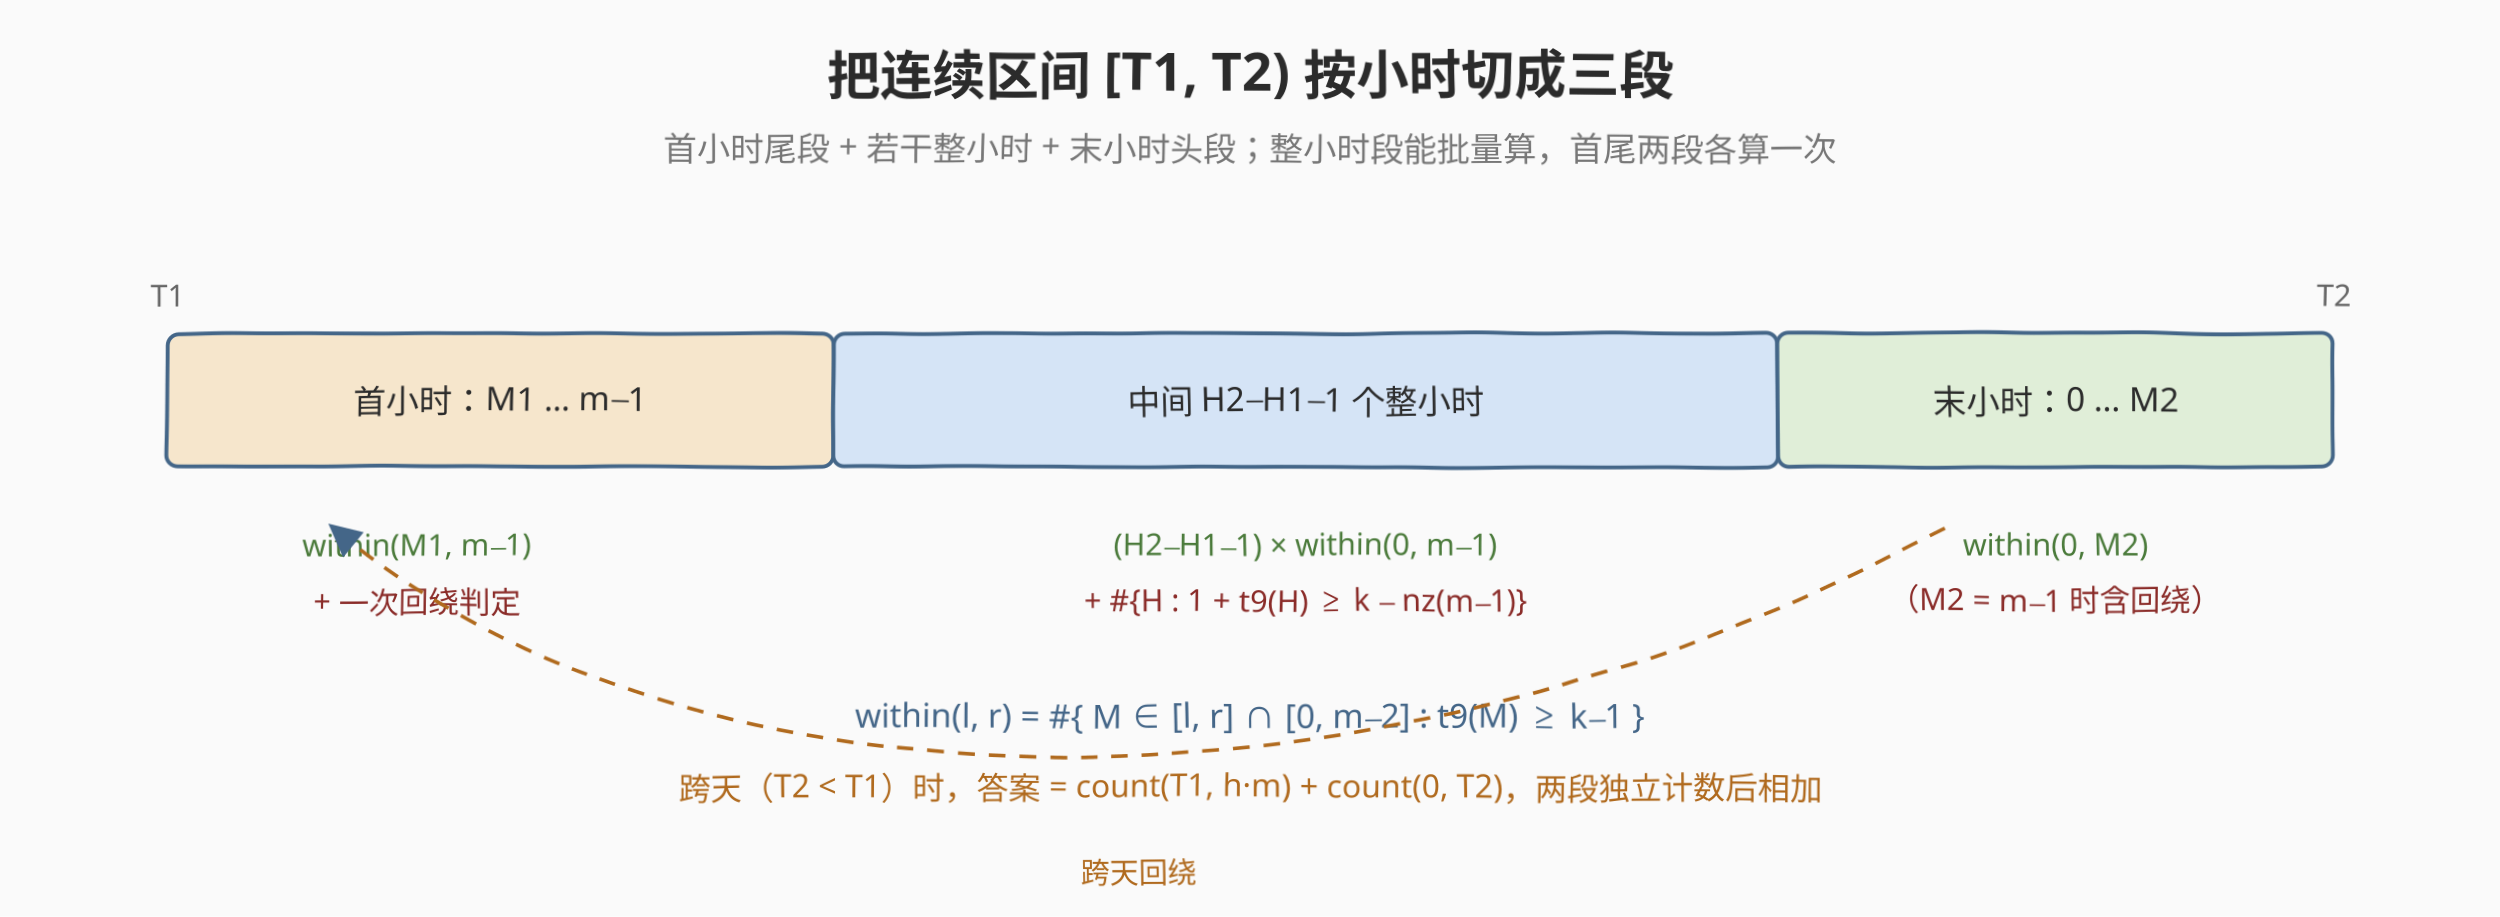
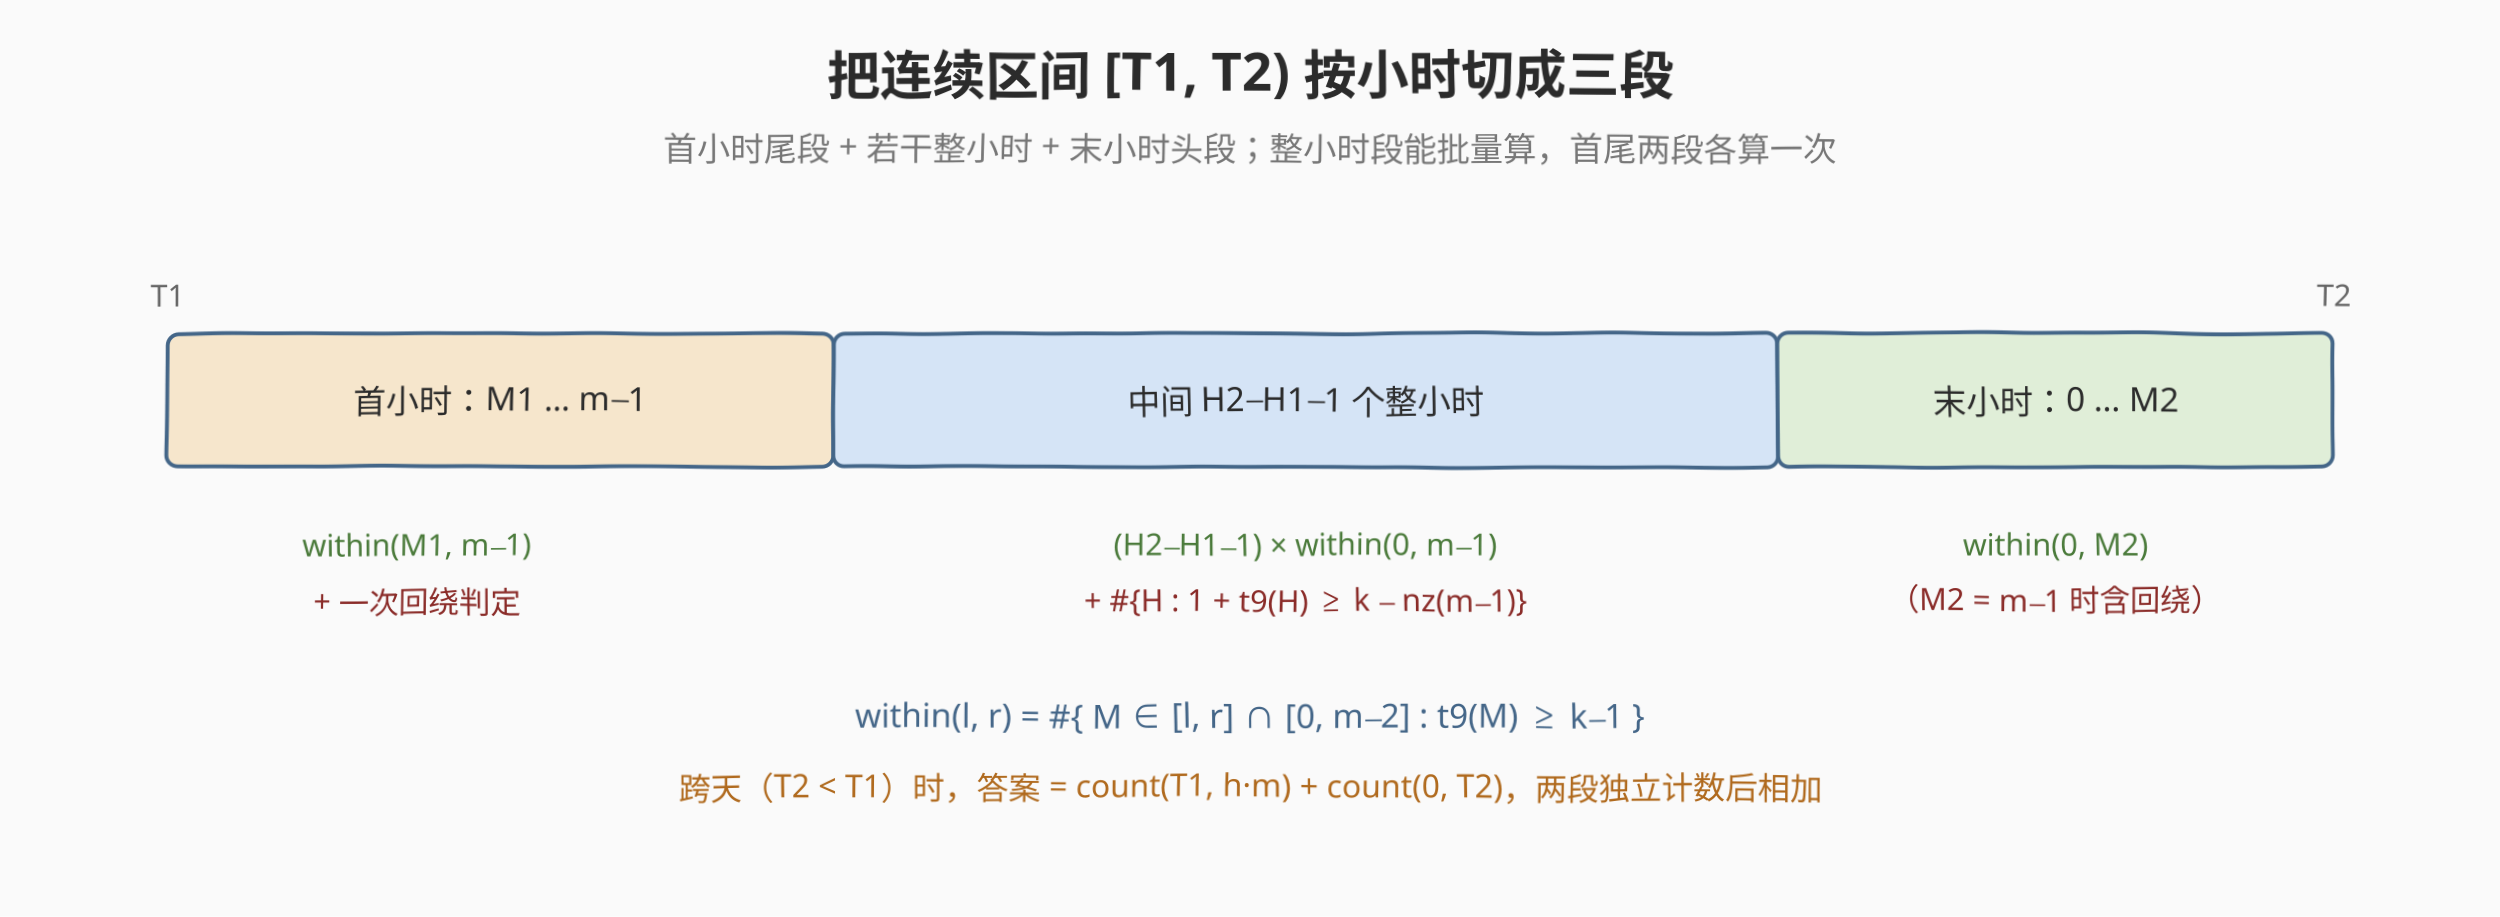
<svg xmlns="http://www.w3.org/2000/svg" width="900" height="330" viewBox="0 0 900 330" font-family="'Comic Sans MS','Marker Felt','Segoe UI','Kaiti SC',楷体,cursive">
  <defs>
    <filter id="rough2" x="-4%" y="-4%" width="108%" height="108%">
      <feTurbulence type="fractalNoise" baseFrequency="0.022" numOctaves="2" seed="17" />
      <feDisplacementMap in="SourceGraphic" scale="1.5" />
    </filter>
    <marker id="arr" markerWidth="9" markerHeight="9" refX="7" refY="4.5" orient="auto">
      <path d="M0,0 L9,4.5 L0,9 z" fill="#446688" />
    </marker>
  </defs>
  <rect width="900" height="330" fill="#fafafa" />
  <text x="450.0" y="34" text-anchor="middle" font-size="19" fill="#2b2b2b" font-weight="bold" filter="url(#rough2)">把连续区间 [T1, T2) 按小时切成三段</text>
  <text x="450.0" y="58" text-anchor="middle" font-size="12" fill="#777777" filter="url(#rough2)">首小时尾段 + 若干整小时 + 末小时头段；整小时段能批量算，首尾两段各算一次</text>
  <g filter="url(#rough2)">
    <rect x="60" y="120" width="240" height="48" rx="4" fill="#f6e3c4" fill-opacity="0.85" stroke="#446688" stroke-width="1.4" />
  </g>
  <text x="180.0" y="149" text-anchor="middle" font-size="12" fill="#2b2b2b" filter="url(#rough2)">首小时：M1 … m−1</text>
  <g filter="url(#rough2)">
    <rect x="300" y="120" width="340" height="48" rx="4" fill="#cfe0f5" fill-opacity="0.85" stroke="#446688" stroke-width="1.4" />
  </g>
  <text x="470.0" y="149" text-anchor="middle" font-size="12" fill="#2b2b2b" filter="url(#rough2)">中间 H2−H1−1 个整小时</text>
  <g filter="url(#rough2)">
    <rect x="640" y="120" width="200" height="48" rx="4" fill="#dcecd2" fill-opacity="0.85" stroke="#446688" stroke-width="1.4" />
  </g>
  <text x="740.0" y="149" text-anchor="middle" font-size="12" fill="#2b2b2b" filter="url(#rough2)">末小时：0 … M2</text>
  <text x="60" y="110" text-anchor="middle" font-size="11" fill="#666666" filter="url(#rough2)">T1</text>
  <text x="840" y="110" text-anchor="middle" font-size="11" fill="#666666" filter="url(#rough2)">T2</text>
  <text x="150" y="200" text-anchor="middle" font-size="11" fill="#4a7a3a" filter="url(#rough2)">within(M1, m−1)</text>
  <text x="150" y="220" text-anchor="middle" font-size="11" fill="#8a2b28" filter="url(#rough2)">+ 一次回绕判定</text>
  <text x="470" y="200" text-anchor="middle" font-size="11" fill="#4a7a3a" filter="url(#rough2)">(H2−H1−1) × within(0, m−1)</text>
  <text x="470" y="220" text-anchor="middle" font-size="11" fill="#8a2b28" filter="url(#rough2)">+ #{H : 1 + t9(H) ≥ k − nz(m−1)}</text>
  <text x="740" y="200" text-anchor="middle" font-size="11" fill="#4a7a3a" filter="url(#rough2)">within(0, M2)</text>
  <text x="740" y="220" text-anchor="middle" font-size="11" fill="#8a2b28" filter="url(#rough2)">（M2 = m−1 时含回绕）</text>
  <text x="450" y="262" text-anchor="middle" font-size="12" fill="#446688" filter="url(#rough2)">within(l, r) = #{ M ∈ [l, r] ∩ [0, m−2] : t9(M) ≥ k−1 }</text>
  <text x="450" y="288" text-anchor="middle" font-size="11.5" fill="#b06a1e" filter="url(#rough2)">跨天（T2 &lt; T1）时，答案 = count(T1, h·m) + count(0, T2)，两段独立计数后相加</text>
-   <g filter="url(#rough2)">
-     <path d="M 700 190 C 500 300, 250 300, 120 190" fill="none" stroke="#b06a1e" stroke-width="1.3" stroke-dasharray="6 5" marker-end="url(#arr)" />
-   </g>
-   <text x="410" y="318" text-anchor="middle" font-size="10.5" fill="#b06a1e" filter="url(#rough2)">跨天回绕</text>
</svg>
